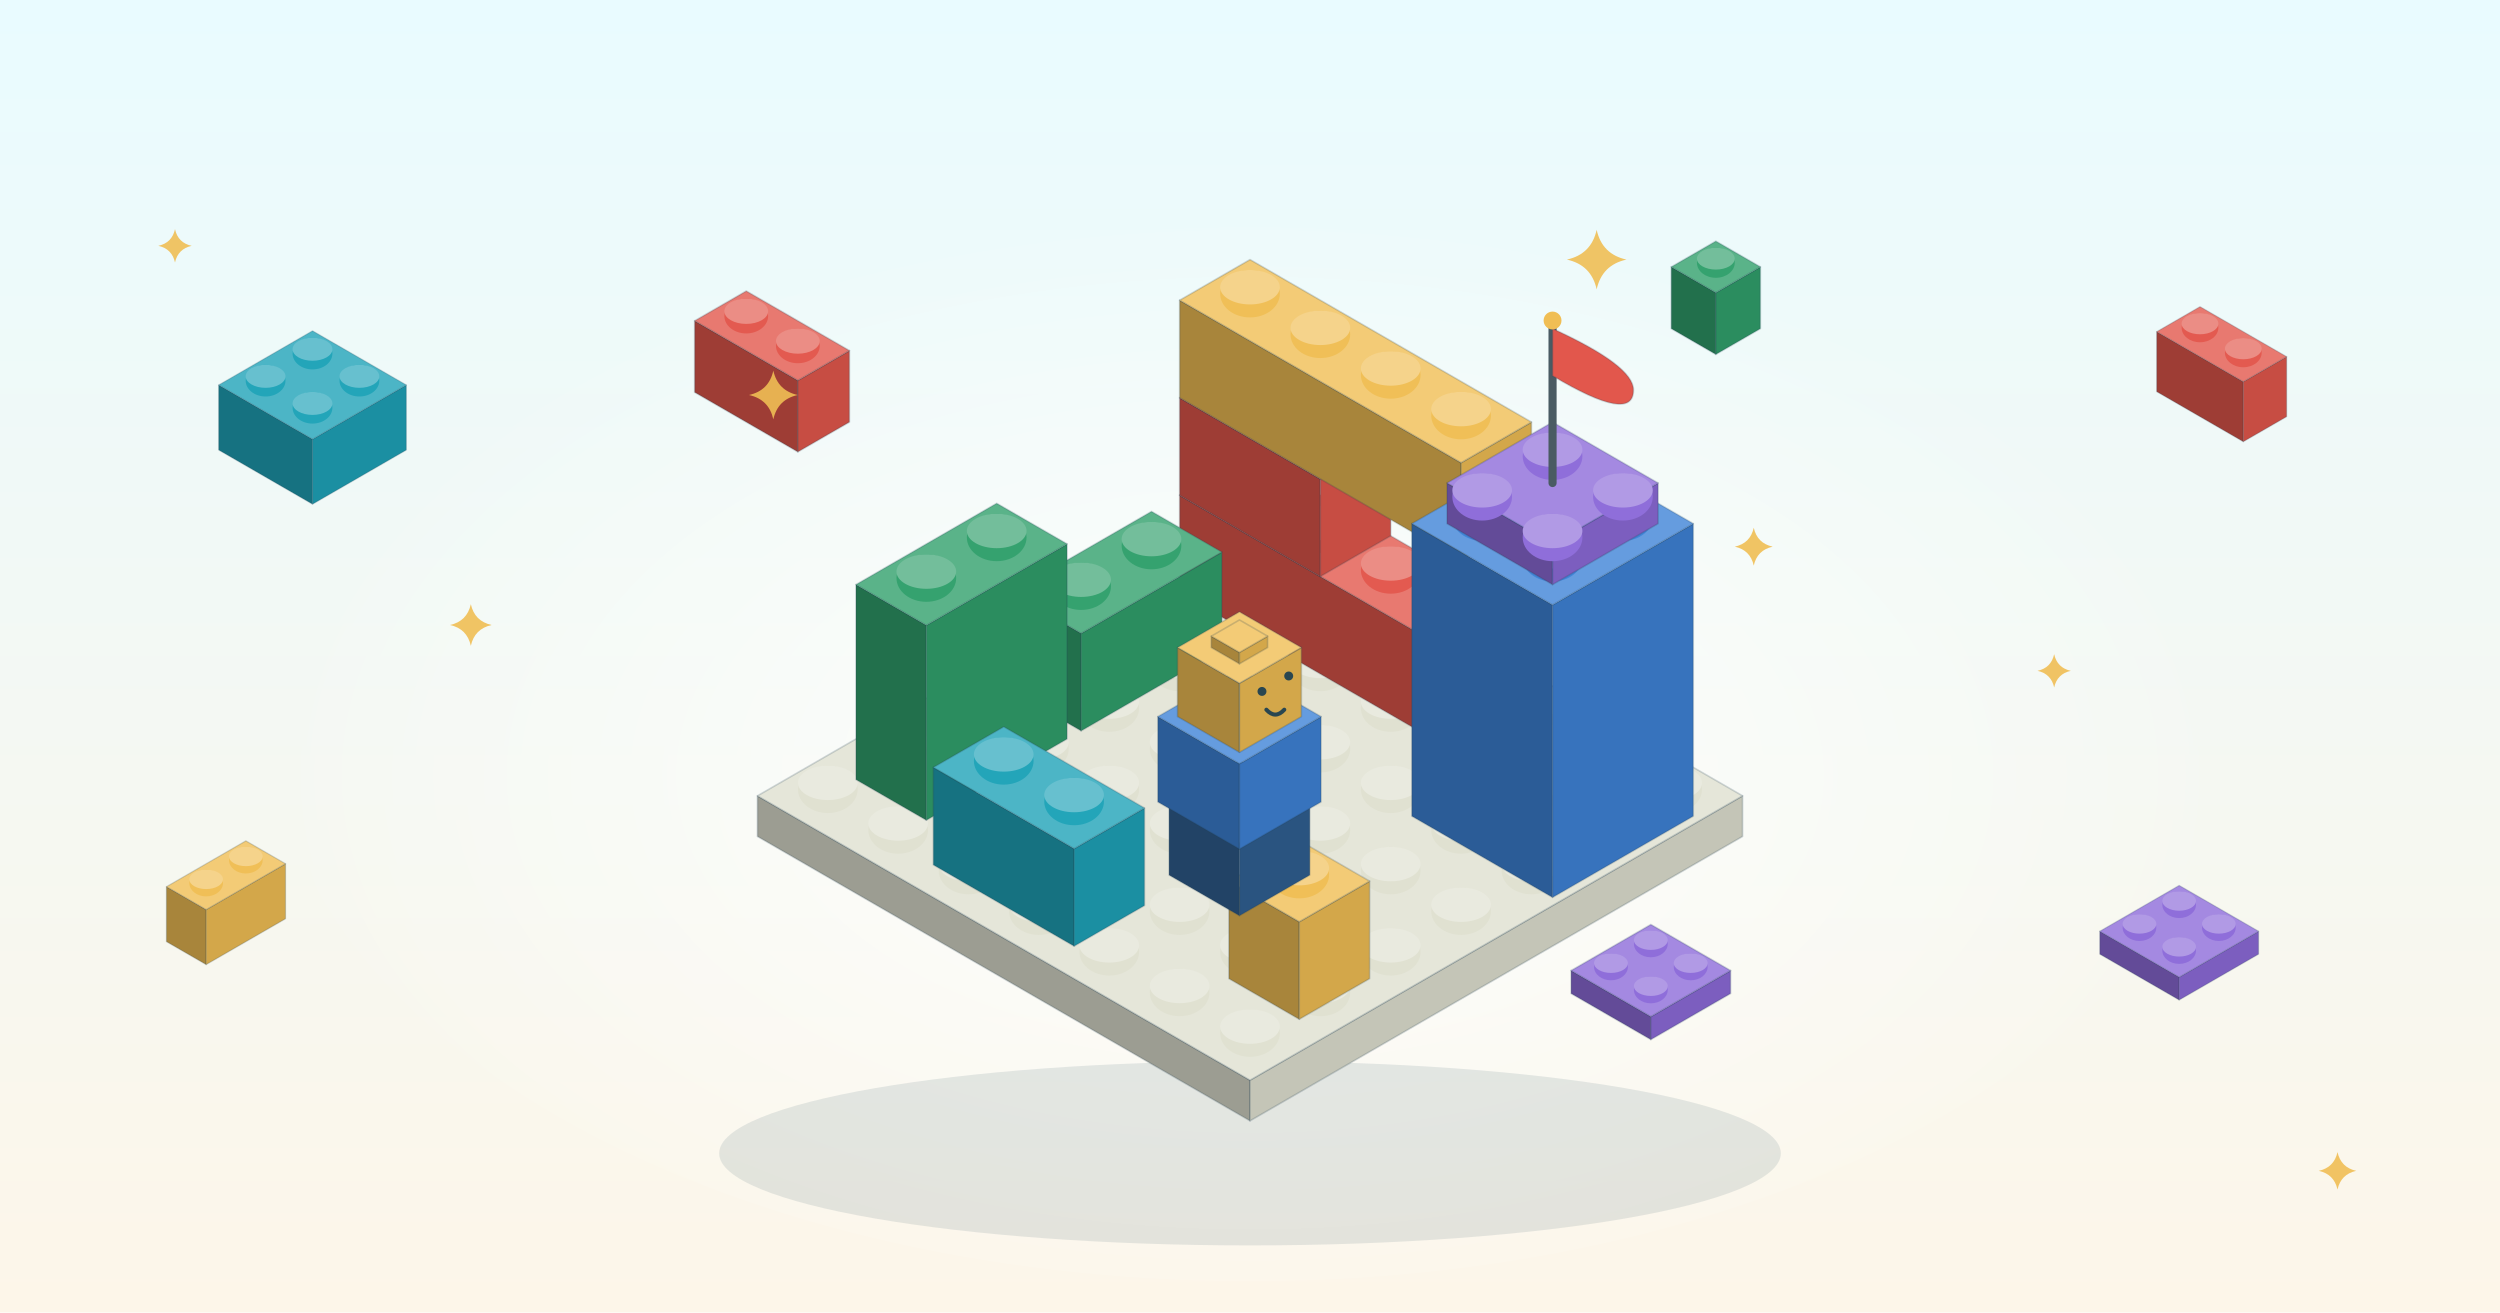
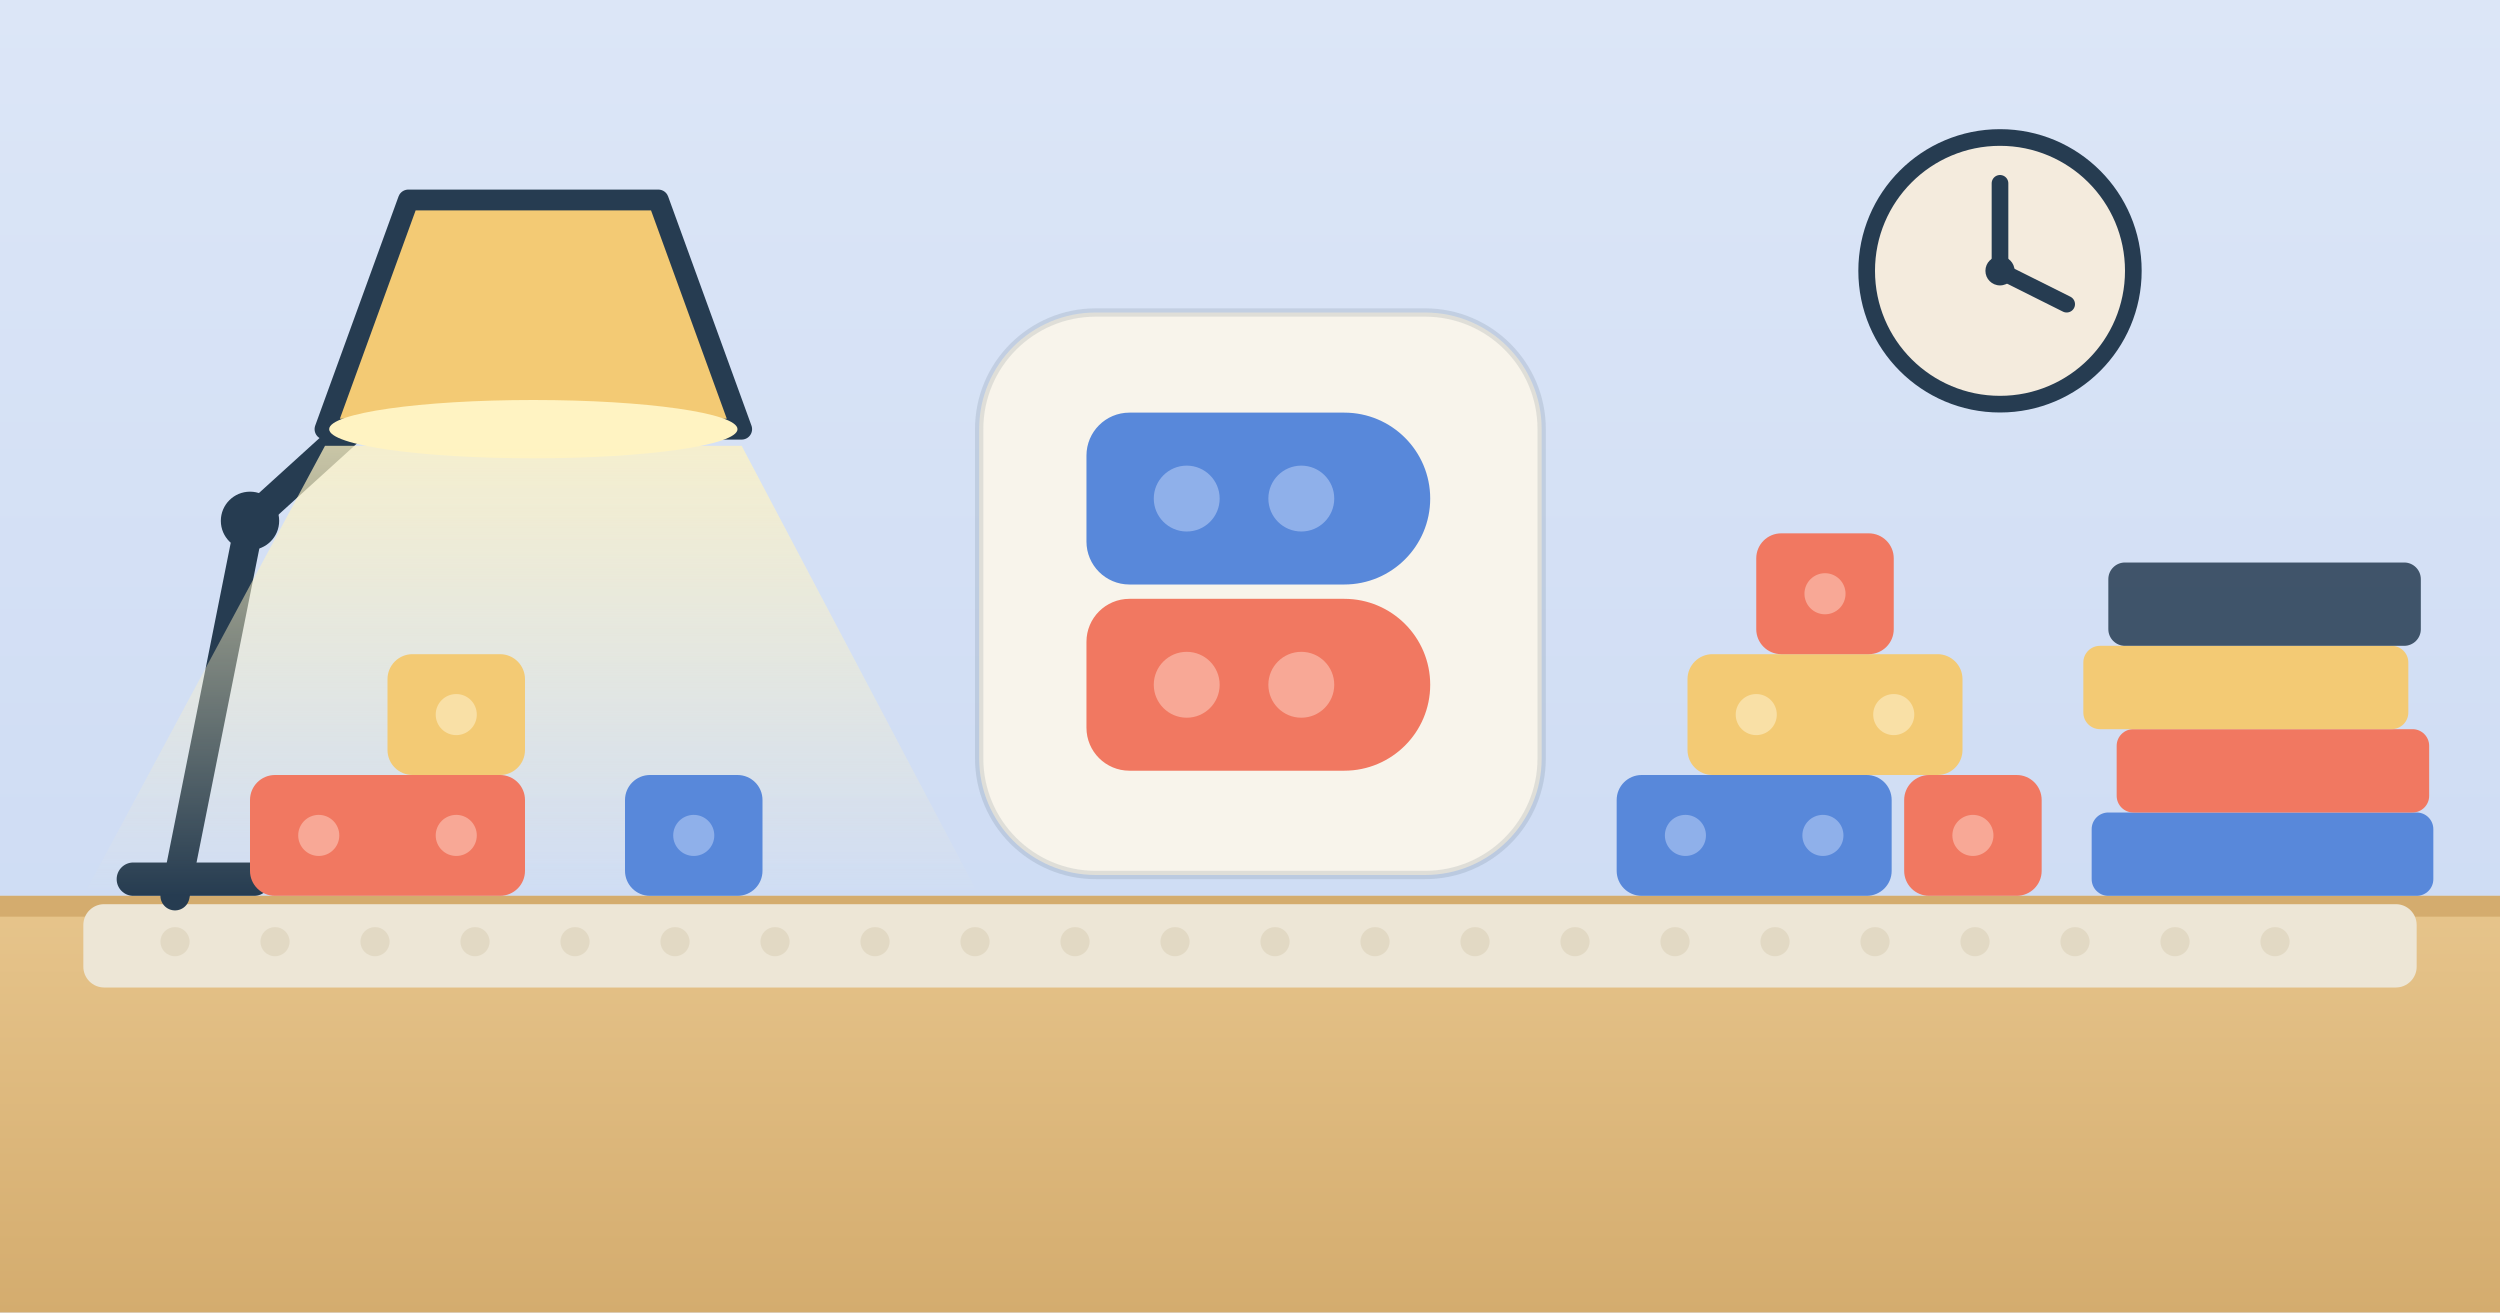
<svg xmlns="http://www.w3.org/2000/svg" viewBox="0 0 1200 630" width="1200" height="630">
  <defs>
-     <linearGradient id="sky" x1="0" y1="0" x2="0" y2="1">
-       <stop offset="0" stop-color="#e9fbff" />
-       <stop offset="1" stop-color="#fdf6e9" />
+     <linearGradient id="wall" x1="0" y1="0" x2="0" y2="1">
+       <stop offset="0" stop-color="#DCE6F7" />
+       <stop offset="1" stop-color="#C9D8F2" />
    </linearGradient>
-     <radialGradient id="glow" cx="0.5" cy="0.55" r="0.5">
-       <stop offset="0" stop-color="#ffffff" stop-opacity="0.85" />
-       <stop offset="1" stop-color="#ffffff" stop-opacity="0" />
-     </radialGradient>
+     <linearGradient id="glow" x1="0" y1="0" x2="0" y2="1">
+       <stop offset="0" stop-color="#FFF3C2" stop-opacity="0.75" />
+       <stop offset="1" stop-color="#FFF3C2" stop-opacity="0" />
+     </linearGradient>
+     <linearGradient id="desk" x1="0" y1="0" x2="0" y2="1">
+       <stop offset="0" stop-color="#E7C58C" />
+       <stop offset="1" stop-color="#D4AC6E" />
+     </linearGradient>
  </defs>
-   <rect width="1200" height="630" fill="url(#sky)" />
-   <ellipse cx="600" cy="345" rx="470" ry="270" fill="url(#glow)" />
-   <g transform="translate(600 330) scale(1.3)">
-     <ellipse cx="0" cy="172" rx="196" ry="34" fill="rgba(47, 76, 92, 0.12)" />
-     <g transform="translate(0, 40)">
-       <g>
-         <polygon points="0,105 -181.86,0 -181.86,15 0,120" fill="#9c9d92" stroke="rgba(31, 62, 84, 0.2)" stroke-width="0.6" stroke-linejoin="round" />
-         <polygon points="181.86,0 0,105 0,120 181.86,15" fill="#c4c5b7" stroke="rgba(31, 62, 84, 0.2)" stroke-width="0.6" stroke-linejoin="round" />
-         <polygon points="0,-105 181.86,0 0,105 -181.86,0" fill="#e5e6d9" stroke="rgba(31, 62, 84, 0.2)" stroke-width="0.6" stroke-linejoin="round" />
-         <ellipse cx="0" cy="-92.4" rx="11.02" ry="8.76" fill="#e0e1d1" />
-         <ellipse cx="0" cy="-94.8" rx="11.02" ry="6.36" fill="#e9eadf" />
-         <ellipse cx="-25.98" cy="-77.4" rx="11.02" ry="8.76" fill="#e0e1d1" />
-         <ellipse cx="-25.98" cy="-79.8" rx="11.02" ry="6.36" fill="#e9eadf" />
-         <ellipse cx="-51.96" cy="-62.4" rx="11.02" ry="8.76" fill="#e0e1d1" />
-         <ellipse cx="-51.96" cy="-64.8" rx="11.02" ry="6.36" fill="#e9eadf" />
-         <ellipse cx="-77.94" cy="-47.4" rx="11.02" ry="8.76" fill="#e0e1d1" />
-         <ellipse cx="-77.94" cy="-49.8" rx="11.02" ry="6.36" fill="#e9eadf" />
-         <ellipse cx="-103.92" cy="-32.4" rx="11.02" ry="8.76" fill="#e0e1d1" />
-         <ellipse cx="-103.92" cy="-34.8" rx="11.02" ry="6.36" fill="#e9eadf" />
-         <ellipse cx="-129.9" cy="-17.4" rx="11.02" ry="8.76" fill="#e0e1d1" />
-         <ellipse cx="-129.9" cy="-19.8" rx="11.02" ry="6.36" fill="#e9eadf" />
-         <ellipse cx="-155.88" cy="-2.4" rx="11.02" ry="8.76" fill="#e0e1d1" />
-         <ellipse cx="-155.88" cy="-4.8" rx="11.02" ry="6.36" fill="#e9eadf" />
-         <ellipse cx="25.98" cy="-77.4" rx="11.02" ry="8.76" fill="#e0e1d1" />
-         <ellipse cx="25.98" cy="-79.8" rx="11.02" ry="6.36" fill="#e9eadf" />
-         <ellipse cx="0" cy="-62.4" rx="11.02" ry="8.76" fill="#e0e1d1" />
-         <ellipse cx="0" cy="-64.8" rx="11.02" ry="6.36" fill="#e9eadf" />
-         <ellipse cx="-25.98" cy="-47.4" rx="11.02" ry="8.76" fill="#e0e1d1" />
-         <ellipse cx="-25.98" cy="-49.8" rx="11.02" ry="6.36" fill="#e9eadf" />
-         <ellipse cx="-51.96" cy="-32.4" rx="11.02" ry="8.76" fill="#e0e1d1" />
-         <ellipse cx="-51.96" cy="-34.8" rx="11.02" ry="6.36" fill="#e9eadf" />
-         <ellipse cx="-77.94" cy="-17.4" rx="11.02" ry="8.76" fill="#e0e1d1" />
-         <ellipse cx="-77.94" cy="-19.8" rx="11.02" ry="6.36" fill="#e9eadf" />
-         <ellipse cx="-103.92" cy="-2.4" rx="11.02" ry="8.76" fill="#e0e1d1" />
-         <ellipse cx="-103.92" cy="-4.8" rx="11.02" ry="6.36" fill="#e9eadf" />
-         <ellipse cx="-129.9" cy="12.6" rx="11.02" ry="8.76" fill="#e0e1d1" />
-         <ellipse cx="-129.9" cy="10.2" rx="11.02" ry="6.36" fill="#e9eadf" />
-         <ellipse cx="51.96" cy="-62.4" rx="11.02" ry="8.76" fill="#e0e1d1" />
-         <ellipse cx="51.96" cy="-64.8" rx="11.02" ry="6.36" fill="#e9eadf" />
-         <ellipse cx="25.98" cy="-47.4" rx="11.02" ry="8.76" fill="#e0e1d1" />
-         <ellipse cx="25.98" cy="-49.8" rx="11.02" ry="6.36" fill="#e9eadf" />
-         <ellipse cx="0" cy="-32.4" rx="11.02" ry="8.76" fill="#e0e1d1" />
-         <ellipse cx="0" cy="-34.8" rx="11.02" ry="6.36" fill="#e9eadf" />
-         <ellipse cx="-25.98" cy="-17.4" rx="11.02" ry="8.76" fill="#e0e1d1" />
-         <ellipse cx="-25.98" cy="-19.8" rx="11.02" ry="6.36" fill="#e9eadf" />
-         <ellipse cx="-51.96" cy="-2.4" rx="11.02" ry="8.76" fill="#e0e1d1" />
-         <ellipse cx="-51.96" cy="-4.8" rx="11.02" ry="6.36" fill="#e9eadf" />
-         <ellipse cx="-77.94" cy="12.6" rx="11.02" ry="8.76" fill="#e0e1d1" />
-         <ellipse cx="-77.94" cy="10.2" rx="11.02" ry="6.36" fill="#e9eadf" />
-         <ellipse cx="-103.92" cy="27.6" rx="11.02" ry="8.76" fill="#e0e1d1" />
-         <ellipse cx="-103.92" cy="25.2" rx="11.02" ry="6.36" fill="#e9eadf" />
-         <ellipse cx="77.94" cy="-47.4" rx="11.02" ry="8.76" fill="#e0e1d1" />
-         <ellipse cx="77.94" cy="-49.8" rx="11.02" ry="6.36" fill="#e9eadf" />
-         <ellipse cx="51.96" cy="-32.4" rx="11.02" ry="8.76" fill="#e0e1d1" />
-         <ellipse cx="51.96" cy="-34.8" rx="11.02" ry="6.36" fill="#e9eadf" />
-         <ellipse cx="25.98" cy="-17.4" rx="11.02" ry="8.76" fill="#e0e1d1" />
-         <ellipse cx="25.98" cy="-19.8" rx="11.02" ry="6.36" fill="#e9eadf" />
-         <ellipse cx="0" cy="-2.4" rx="11.02" ry="8.76" fill="#e0e1d1" />
-         <ellipse cx="0" cy="-4.8" rx="11.02" ry="6.36" fill="#e9eadf" />
-         <ellipse cx="-25.98" cy="12.6" rx="11.02" ry="8.76" fill="#e0e1d1" />
-         <ellipse cx="-25.98" cy="10.2" rx="11.02" ry="6.36" fill="#e9eadf" />
-         <ellipse cx="-51.96" cy="27.6" rx="11.02" ry="8.76" fill="#e0e1d1" />
-         <ellipse cx="-51.96" cy="25.2" rx="11.02" ry="6.36" fill="#e9eadf" />
-         <ellipse cx="-77.94" cy="42.6" rx="11.02" ry="8.76" fill="#e0e1d1" />
-         <ellipse cx="-77.94" cy="40.2" rx="11.02" ry="6.36" fill="#e9eadf" />
-         <ellipse cx="103.92" cy="-32.4" rx="11.02" ry="8.76" fill="#e0e1d1" />
-         <ellipse cx="103.92" cy="-34.8" rx="11.02" ry="6.36" fill="#e9eadf" />
-         <ellipse cx="77.94" cy="-17.4" rx="11.02" ry="8.76" fill="#e0e1d1" />
-         <ellipse cx="77.94" cy="-19.8" rx="11.02" ry="6.36" fill="#e9eadf" />
-         <ellipse cx="51.96" cy="-2.4" rx="11.02" ry="8.76" fill="#e0e1d1" />
-         <ellipse cx="51.96" cy="-4.8" rx="11.02" ry="6.36" fill="#e9eadf" />
-         <ellipse cx="25.98" cy="12.6" rx="11.02" ry="8.76" fill="#e0e1d1" />
-         <ellipse cx="25.98" cy="10.2" rx="11.02" ry="6.36" fill="#e9eadf" />
-         <ellipse cx="0" cy="27.6" rx="11.02" ry="8.76" fill="#e0e1d1" />
-         <ellipse cx="0" cy="25.2" rx="11.02" ry="6.36" fill="#e9eadf" />
-         <ellipse cx="-25.98" cy="42.6" rx="11.02" ry="8.76" fill="#e0e1d1" />
-         <ellipse cx="-25.98" cy="40.2" rx="11.02" ry="6.36" fill="#e9eadf" />
-         <ellipse cx="-51.96" cy="57.6" rx="11.02" ry="8.76" fill="#e0e1d1" />
-         <ellipse cx="-51.96" cy="55.2" rx="11.02" ry="6.36" fill="#e9eadf" />
-         <ellipse cx="129.9" cy="-17.4" rx="11.02" ry="8.76" fill="#e0e1d1" />
-         <ellipse cx="129.9" cy="-19.8" rx="11.02" ry="6.36" fill="#e9eadf" />
-         <ellipse cx="103.92" cy="-2.4" rx="11.02" ry="8.76" fill="#e0e1d1" />
-         <ellipse cx="103.92" cy="-4.8" rx="11.02" ry="6.36" fill="#e9eadf" />
-         <ellipse cx="77.94" cy="12.6" rx="11.02" ry="8.76" fill="#e0e1d1" />
-         <ellipse cx="77.94" cy="10.2" rx="11.02" ry="6.36" fill="#e9eadf" />
-         <ellipse cx="51.96" cy="27.6" rx="11.02" ry="8.76" fill="#e0e1d1" />
-         <ellipse cx="51.96" cy="25.2" rx="11.02" ry="6.36" fill="#e9eadf" />
-         <ellipse cx="25.98" cy="42.6" rx="11.02" ry="8.76" fill="#e0e1d1" />
-         <ellipse cx="25.98" cy="40.2" rx="11.02" ry="6.36" fill="#e9eadf" />
-         <ellipse cx="0" cy="57.6" rx="11.02" ry="8.76" fill="#e0e1d1" />
-         <ellipse cx="0" cy="55.2" rx="11.02" ry="6.36" fill="#e9eadf" />
-         <ellipse cx="-25.98" cy="72.6" rx="11.02" ry="8.76" fill="#e0e1d1" />
-         <ellipse cx="-25.98" cy="70.2" rx="11.02" ry="6.36" fill="#e9eadf" />
-         <ellipse cx="155.88" cy="-2.4" rx="11.02" ry="8.76" fill="#e0e1d1" />
-         <ellipse cx="155.88" cy="-4.8" rx="11.02" ry="6.36" fill="#e9eadf" />
-         <ellipse cx="129.9" cy="12.6" rx="11.02" ry="8.76" fill="#e0e1d1" />
-         <ellipse cx="129.9" cy="10.2" rx="11.02" ry="6.36" fill="#e9eadf" />
-         <ellipse cx="103.92" cy="27.6" rx="11.02" ry="8.76" fill="#e0e1d1" />
-         <ellipse cx="103.92" cy="25.2" rx="11.02" ry="6.36" fill="#e9eadf" />
-         <ellipse cx="77.94" cy="42.6" rx="11.02" ry="8.76" fill="#e0e1d1" />
-         <ellipse cx="77.94" cy="40.2" rx="11.02" ry="6.36" fill="#e9eadf" />
-         <ellipse cx="51.96" cy="57.6" rx="11.02" ry="8.76" fill="#e0e1d1" />
-         <ellipse cx="51.96" cy="55.2" rx="11.02" ry="6.36" fill="#e9eadf" />
-         <ellipse cx="25.98" cy="72.6" rx="11.02" ry="8.76" fill="#e0e1d1" />
-         <ellipse cx="25.98" cy="70.2" rx="11.02" ry="6.36" fill="#e9eadf" />
-         <ellipse cx="0" cy="87.6" rx="11.02" ry="8.76" fill="#e0e1d1" />
-         <ellipse cx="0" cy="85.2" rx="11.02" ry="6.36" fill="#e9eadf" />
-       </g>
-       <g>
-         <polygon points="77.94,-51 -25.98,-111 -25.98,-75 77.94,-15" fill="#9e3d35" stroke="rgba(31, 62, 84, 0.2)" stroke-width="0.6" stroke-linejoin="round" />
-         <polygon points="103.92,-66 77.94,-51 77.94,-15 103.92,-30" fill="#c74d43" stroke="rgba(31, 62, 84, 0.2)" stroke-width="0.6" stroke-linejoin="round" />
-         <polygon points="0,-126 103.92,-66 77.94,-51 -25.98,-111" fill="#e87970" stroke="rgba(31, 62, 84, 0.2)" stroke-width="0.6" stroke-linejoin="round" />
-         <ellipse cx="0" cy="-113.4" rx="11.02" ry="8.76" fill="#e35a50" />
-         <ellipse cx="0" cy="-115.8" rx="11.02" ry="6.36" fill="#eb8d85" />
-         <ellipse cx="25.98" cy="-98.4" rx="11.02" ry="8.76" fill="#e35a50" />
-         <ellipse cx="25.98" cy="-100.8" rx="11.02" ry="6.36" fill="#eb8d85" />
-         <ellipse cx="51.96" cy="-83.4" rx="11.02" ry="8.76" fill="#e35a50" />
-         <ellipse cx="51.96" cy="-85.8" rx="11.02" ry="6.36" fill="#eb8d85" />
-         <ellipse cx="77.94" cy="-68.4" rx="11.02" ry="8.76" fill="#e35a50" />
-         <ellipse cx="77.94" cy="-70.8" rx="11.02" ry="6.36" fill="#eb8d85" />
-       </g>
-       <g>
-         <polygon points="25.98,-117 -25.98,-147 -25.98,-111 25.98,-81" fill="#9e3d35" stroke="rgba(31, 62, 84, 0.2)" stroke-width="0.6" stroke-linejoin="round" />
-         <polygon points="51.96,-132 25.98,-117 25.98,-81 51.96,-96" fill="#c74d43" stroke="rgba(31, 62, 84, 0.2)" stroke-width="0.6" stroke-linejoin="round" />
-         <polygon points="0,-162 51.96,-132 25.98,-117 -25.98,-147" fill="#e87970" stroke="rgba(31, 62, 84, 0.2)" stroke-width="0.6" stroke-linejoin="round" />
-         <ellipse cx="0" cy="-149.4" rx="11.02" ry="8.76" fill="#e35a50" />
-         <ellipse cx="0" cy="-151.8" rx="11.02" ry="6.36" fill="#eb8d85" />
-         <ellipse cx="25.98" cy="-134.4" rx="11.02" ry="8.76" fill="#e35a50" />
-         <ellipse cx="25.98" cy="-136.8" rx="11.02" ry="6.36" fill="#eb8d85" />
-       </g>
-       <g>
-         <polygon points="77.94,-123 -25.98,-183 -25.98,-147 77.94,-87" fill="#a8853b" stroke="rgba(31, 62, 84, 0.2)" stroke-width="0.6" stroke-linejoin="round" />
-         <polygon points="103.92,-138 77.94,-123 77.94,-87 103.92,-102" fill="#d3a74a" stroke="rgba(31, 62, 84, 0.2)" stroke-width="0.6" stroke-linejoin="round" />
-         <polygon points="0,-198 103.92,-138 77.94,-123 -25.98,-183" fill="#f3cb76" stroke="rgba(31, 62, 84, 0.2)" stroke-width="0.6" stroke-linejoin="round" />
-         <ellipse cx="0" cy="-185.4" rx="11.02" ry="8.76" fill="#f0bf57" />
-         <ellipse cx="0" cy="-187.8" rx="11.02" ry="6.36" fill="#f5d38b" />
-         <ellipse cx="25.98" cy="-170.4" rx="11.02" ry="8.76" fill="#f0bf57" />
-         <ellipse cx="25.98" cy="-172.8" rx="11.02" ry="6.36" fill="#f5d38b" />
-         <ellipse cx="51.96" cy="-155.4" rx="11.02" ry="8.76" fill="#f0bf57" />
-         <ellipse cx="51.96" cy="-157.8" rx="11.02" ry="6.36" fill="#f5d38b" />
-         <ellipse cx="77.94" cy="-140.4" rx="11.02" ry="8.76" fill="#f0bf57" />
-         <ellipse cx="77.94" cy="-142.8" rx="11.02" ry="6.36" fill="#f5d38b" />
-       </g>
-       <g>
-         <polygon points="-62.35,-60 -88.33,-75 -88.33,-39 -62.35,-24" fill="#22704c" stroke="rgba(31, 62, 84, 0.2)" stroke-width="0.6" stroke-linejoin="round" />
-         <polygon points="-10.39,-90 -62.35,-60 -62.35,-24 -10.39,-54" fill="#2b8d5f" stroke="rgba(31, 62, 84, 0.2)" stroke-width="0.6" stroke-linejoin="round" />
-         <polygon points="-36.37,-105 -10.39,-90 -62.35,-60 -88.33,-75" fill="#5ab389" stroke="rgba(31, 62, 84, 0.2)" stroke-width="0.6" stroke-linejoin="round" />
-         <ellipse cx="-36.37" cy="-92.4" rx="11.02" ry="8.76" fill="#35a26f" />
-         <ellipse cx="-36.37" cy="-94.8" rx="11.02" ry="6.36" fill="#73be9b" />
-         <ellipse cx="-62.35" cy="-77.4" rx="11.02" ry="8.76" fill="#35a26f" />
-         <ellipse cx="-62.35" cy="-79.8" rx="11.02" ry="6.36" fill="#73be9b" />
-       </g>
-       <g>
-         <polygon points="-119.51,-63 -145.49,-78 -145.49,-6 -119.51,9" fill="#22704c" stroke="rgba(31, 62, 84, 0.2)" stroke-width="0.6" stroke-linejoin="round" />
-         <polygon points="-67.55,-93 -119.51,-63 -119.51,9 -67.55,-21" fill="#2b8d5f" stroke="rgba(31, 62, 84, 0.2)" stroke-width="0.6" stroke-linejoin="round" />
-         <polygon points="-93.53,-108 -67.55,-93 -119.51,-63 -145.49,-78" fill="#5ab389" stroke="rgba(31, 62, 84, 0.2)" stroke-width="0.6" stroke-linejoin="round" />
-         <ellipse cx="-93.53" cy="-95.4" rx="11.02" ry="8.76" fill="#35a26f" />
-         <ellipse cx="-93.53" cy="-97.8" rx="11.02" ry="6.36" fill="#73be9b" />
-         <ellipse cx="-119.51" cy="-80.4" rx="11.02" ry="8.76" fill="#35a26f" />
-         <ellipse cx="-119.51" cy="-82.8" rx="11.02" ry="6.36" fill="#73be9b" />
-       </g>
-       <g>
-         <polygon points="111.71,-70.5 59.75,-100.5 59.75,7.5 111.71,37.5" fill="#2b5c97" stroke="rgba(31, 62, 84, 0.2)" stroke-width="0.6" stroke-linejoin="round" />
-         <polygon points="163.67,-100.5 111.71,-70.5 111.71,37.5 163.67,7.5" fill="#3773bd" stroke="rgba(31, 62, 84, 0.2)" stroke-width="0.6" stroke-linejoin="round" />
-         <polygon points="111.71,-130.5 163.67,-100.5 111.71,-70.5 59.75,-100.5" fill="#659cdf" stroke="rgba(31, 62, 84, 0.2)" stroke-width="0.6" stroke-linejoin="round" />
-         <ellipse cx="111.71" cy="-117.9" rx="11.02" ry="8.76" fill="#4285d8" />
-         <ellipse cx="111.71" cy="-120.3" rx="11.02" ry="6.36" fill="#7cabe4" />
-         <ellipse cx="85.73" cy="-102.9" rx="11.02" ry="8.76" fill="#4285d8" />
-         <ellipse cx="85.73" cy="-105.3" rx="11.02" ry="6.36" fill="#7cabe4" />
-         <ellipse cx="137.69" cy="-102.9" rx="11.02" ry="8.76" fill="#4285d8" />
-         <ellipse cx="137.69" cy="-105.3" rx="11.02" ry="6.36" fill="#7cabe4" />
-         <ellipse cx="111.71" cy="-87.9" rx="11.02" ry="8.76" fill="#4285d8" />
-         <ellipse cx="111.71" cy="-90.3" rx="11.02" ry="6.36" fill="#7cabe4" />
-       </g>
-       <g>
-         <polygon points="111.71,-93 72.74,-115.5 72.74,-100.5 111.71,-78" fill="#634b98" stroke="rgba(31, 62, 84, 0.2)" stroke-width="0.6" stroke-linejoin="round" />
-         <polygon points="150.68,-115.5 111.71,-93 111.71,-78 150.68,-100.5" fill="#7c5ebf" stroke="rgba(31, 62, 84, 0.2)" stroke-width="0.6" stroke-linejoin="round" />
-         <polygon points="111.71,-138 150.68,-115.5 111.71,-93 72.74,-115.5" fill="#a489e1" stroke="rgba(31, 62, 84, 0.2)" stroke-width="0.6" stroke-linejoin="round" />
-         <ellipse cx="111.71" cy="-125.4" rx="11.02" ry="8.76" fill="#8f6eda" />
-         <ellipse cx="111.71" cy="-127.8" rx="11.02" ry="6.36" fill="#b19ae5" />
-         <ellipse cx="85.73" cy="-110.4" rx="11.02" ry="8.76" fill="#8f6eda" />
-         <ellipse cx="85.73" cy="-112.8" rx="11.02" ry="6.36" fill="#b19ae5" />
-         <ellipse cx="137.69" cy="-110.4" rx="11.02" ry="8.76" fill="#8f6eda" />
-         <ellipse cx="137.69" cy="-112.8" rx="11.02" ry="6.36" fill="#b19ae5" />
-         <ellipse cx="111.71" cy="-95.4" rx="11.02" ry="8.76" fill="#8f6eda" />
-         <ellipse cx="111.71" cy="-97.8" rx="11.02" ry="6.36" fill="#b19ae5" />
-       </g>
-       <line x1="111.71" y1="-115.5" x2="111.71" y2="-172.5" stroke="#4a5b63" stroke-width="3" stroke-linecap="round" />
-       <path d="M 111.71 -172.5 Q 141.59 -158.85 141.59 -149.85 Q 141.59 -137.25 111.71 -155.1 Z" fill="#e2574c" stroke="rgba(31, 62, 84, 0.2)" stroke-width="0.6" />
-       <circle cx="111.71" cy="-175.5" r="3.3" fill="#f0be54" />
-       <g>
-         <polygon points="-64.95,19.5 -116.91,-10.5 -116.91,25.5 -64.95,55.5" fill="#167281" stroke="rgba(31, 62, 84, 0.2)" stroke-width="0.6" stroke-linejoin="round" />
-         <polygon points="-38.97,4.5 -64.95,19.5 -64.95,55.5 -38.97,40.5" fill="#1b8fa2" stroke="rgba(31, 62, 84, 0.2)" stroke-width="0.6" stroke-linejoin="round" />
-         <polygon points="-90.93,-25.5 -38.97,4.5 -64.95,19.5 -116.91,-10.5" fill="#4cb5c6" stroke="rgba(31, 62, 84, 0.2)" stroke-width="0.6" stroke-linejoin="round" />
-         <ellipse cx="-90.93" cy="-12.9" rx="11.02" ry="8.76" fill="#23a5b9" />
-         <ellipse cx="-90.93" cy="-15.3" rx="11.02" ry="6.36" fill="#67c0cf" />
-         <ellipse cx="-64.95" cy="2.1" rx="11.02" ry="8.76" fill="#23a5b9" />
-         <ellipse cx="-64.95" cy="-0.3" rx="11.02" ry="6.36" fill="#67c0cf" />
-       </g>
-       <g>
-         <polygon points="18.19,46.5 -7.79,31.5 -7.79,67.5 18.19,82.5" fill="#a8853b" stroke="rgba(31, 62, 84, 0.2)" stroke-width="0.6" stroke-linejoin="round" />
-         <polygon points="44.17,31.5 18.19,46.5 18.19,82.5 44.17,67.5" fill="#d3a74a" stroke="rgba(31, 62, 84, 0.2)" stroke-width="0.6" stroke-linejoin="round" />
-         <polygon points="18.19,16.5 44.17,31.5 18.19,46.5 -7.79,31.5" fill="#f3cb76" stroke="rgba(31, 62, 84, 0.2)" stroke-width="0.6" stroke-linejoin="round" />
-         <ellipse cx="18.19" cy="29.1" rx="11.02" ry="8.76" fill="#f0bf57" />
-         <ellipse cx="18.19" cy="26.7" rx="11.02" ry="6.36" fill="#f5d38b" />
-       </g>
-       <g>
-         <polygon points="-3.9,17.25 -29.88,2.25 -29.88,29.25 -3.9,44.25" fill="#224366" stroke="rgba(31, 62, 84, 0.2)" stroke-width="0.6" stroke-linejoin="round" />
-         <polygon points="22.08,2.25 -3.9,17.25 -3.9,44.25 22.08,29.25" fill="#2a5480" stroke="rgba(31, 62, 84, 0.2)" stroke-width="0.6" stroke-linejoin="round" />
-         <polygon points="-3.9,-12.75 22.08,2.25 -3.9,17.25 -29.88,2.25" fill="#597fa7" stroke="rgba(31, 62, 84, 0.2)" stroke-width="0.6" stroke-linejoin="round" />
-       </g>
-       <g>
-         <polygon points="-3.9,-11.85 -34.03,-29.25 -34.03,2.25 -3.9,19.65" fill="#2b5c97" stroke="rgba(31, 62, 84, 0.2)" stroke-width="0.6" stroke-linejoin="round" />
-         <polygon points="26.24,-29.25 -3.9,-11.85 -3.9,19.65 26.24,2.25" fill="#3773bd" stroke="rgba(31, 62, 84, 0.2)" stroke-width="0.6" stroke-linejoin="round" />
-         <polygon points="-3.9,-46.65 26.24,-29.25 -3.9,-11.85 -34.03,-29.25" fill="#659cdf" stroke="rgba(31, 62, 84, 0.2)" stroke-width="0.6" stroke-linejoin="round" />
-       </g>
-       <g>
-         <polygon points="-3.9,-41.55 -26.76,-54.75 -26.76,-29.25 -3.9,-16.05" fill="#a8853b" stroke="rgba(31, 62, 84, 0.2)" stroke-width="0.6" stroke-linejoin="round" />
-         <polygon points="18.97,-54.75 -3.9,-41.55 -3.9,-16.05 18.97,-29.25" fill="#d3a74a" stroke="rgba(31, 62, 84, 0.2)" stroke-width="0.6" stroke-linejoin="round" />
-         <polygon points="-3.9,-67.95 18.97,-54.75 -3.9,-41.55 -26.76,-54.75" fill="#f3cb76" stroke="rgba(31, 62, 84, 0.2)" stroke-width="0.6" stroke-linejoin="round" />
-       </g>
-       <g>
-         <polygon points="-3.9,-52.95 -14.29,-58.95 -14.29,-54.75 -3.9,-48.75" fill="#a8853b" stroke="rgba(31, 62, 84, 0.2)" stroke-width="0.6" stroke-linejoin="round" />
-         <polygon points="6.5,-58.95 -3.9,-52.95 -3.9,-48.75 6.5,-54.75" fill="#d3a74a" stroke="rgba(31, 62, 84, 0.2)" stroke-width="0.6" stroke-linejoin="round" />
-         <polygon points="-3.9,-64.95 6.5,-58.95 -3.9,-52.95 -14.29,-58.95" fill="#f3cb76" stroke="rgba(31, 62, 84, 0.2)" stroke-width="0.6" stroke-linejoin="round" />
-       </g>
-       <circle cx="14.29" cy="-44.25" r="1.65" fill="#294650" />
-       <circle cx="4.42" cy="-38.55" r="1.65" fill="#294650" />
-       <path d="M 6.05 -31.8 Q 9.35 -28.2 12.65 -31.8" fill="none" stroke="#294650" stroke-width="1.5" stroke-linecap="round" />
-     </g>
-     <g transform="translate(-186, -120)">
-       <g>
-         <polygon points="19.05,6.6 -19.05,-15.4 -19.05,11 19.05,33" fill="#9e3d35" stroke="rgba(31, 62, 84, 0.2)" stroke-width="0.6" stroke-linejoin="round" />
-         <polygon points="38.1,-4.4 19.05,6.6 19.05,33 38.1,22" fill="#c74d43" stroke="rgba(31, 62, 84, 0.2)" stroke-width="0.6" stroke-linejoin="round" />
-         <polygon points="0,-26.4 38.1,-4.4 19.05,6.6 -19.05,-15.4" fill="#e87970" stroke="rgba(31, 62, 84, 0.2)" stroke-width="0.6" stroke-linejoin="round" />
-         <ellipse cx="0" cy="-17.16" rx="8.08" ry="6.43" fill="#e35a50" />
-         <ellipse cx="0" cy="-18.92" rx="8.08" ry="4.67" fill="#eb8d85" />
-         <ellipse cx="19.05" cy="-6.16" rx="8.08" ry="6.43" fill="#e35a50" />
-         <ellipse cx="19.05" cy="-7.92" rx="8.08" ry="4.67" fill="#eb8d85" />
-       </g>
-     </g>
-     <g transform="translate(172, -142)">
-       <g>
-         <polygon points="0,-3.8 -16.45,-13.3 -16.45,9.5 0,19" fill="#22704c" stroke="rgba(31, 62, 84, 0.2)" stroke-width="0.6" stroke-linejoin="round" />
-         <polygon points="16.45,-13.3 0,-3.8 0,19 16.45,9.5" fill="#2b8d5f" stroke="rgba(31, 62, 84, 0.2)" stroke-width="0.6" stroke-linejoin="round" />
-         <polygon points="0,-22.8 16.45,-13.3 0,-3.8 -16.45,-13.3" fill="#5ab389" stroke="rgba(31, 62, 84, 0.2)" stroke-width="0.6" stroke-linejoin="round" />
-         <ellipse cx="0" cy="-14.82" rx="6.98" ry="5.55" fill="#35a26f" />
-         <ellipse cx="0" cy="-16.34" rx="6.98" ry="4.03" fill="#73be9b" />
-       </g>
-     </g>
-     <g transform="translate(148, 96)">
-       <g>
-         <polygon points="0,25.5 -29.44,8.5 -29.44,17 0,34" fill="#634b98" stroke="rgba(31, 62, 84, 0.2)" stroke-width="0.6" stroke-linejoin="round" />
-         <polygon points="29.44,8.5 0,25.5 0,34 29.44,17" fill="#7c5ebf" stroke="rgba(31, 62, 84, 0.2)" stroke-width="0.6" stroke-linejoin="round" />
-         <polygon points="0,-8.5 29.44,8.5 0,25.5 -29.44,8.5" fill="#a489e1" stroke="rgba(31, 62, 84, 0.2)" stroke-width="0.6" stroke-linejoin="round" />
-         <ellipse cx="0" cy="-1.36" rx="6.25" ry="4.97" fill="#8f6eda" />
-         <ellipse cx="0" cy="-2.72" rx="6.25" ry="3.61" fill="#b19ae5" />
-         <ellipse cx="-14.72" cy="7.14" rx="6.25" ry="4.97" fill="#8f6eda" />
-         <ellipse cx="-14.72" cy="5.78" rx="6.25" ry="3.61" fill="#b19ae5" />
-         <ellipse cx="14.72" cy="7.14" rx="6.25" ry="4.97" fill="#8f6eda" />
-         <ellipse cx="14.72" cy="5.78" rx="6.25" ry="3.61" fill="#b19ae5" />
-         <ellipse cx="0" cy="15.64" rx="6.25" ry="4.97" fill="#8f6eda" />
-         <ellipse cx="0" cy="14.28" rx="6.25" ry="3.61" fill="#b19ae5" />
-       </g>
-     </g>
-     <path d="M -176 -117 Q -174.38 -109.62 -167 -108 Q -174.38 -106.38 -176 -99 Q -177.62 -106.38 -185 -108 Q -177.62 -109.62 -176 -117 Z" fill="#f0be54" opacity="0.9" />
-     <path d="M 186 -59 Q 187.26 -53.26 193 -52 Q 187.26 -50.74 186 -45 Q 184.74 -50.74 179 -52 Q 184.74 -53.26 186 -59 Z" fill="#f0be54" opacity="0.9" />
-     <path d="M 128 -169 Q 129.98 -159.98 139 -158 Q 129.98 -156.02 128 -147 Q 126.02 -156.02 117 -158 Q 126.02 -159.98 128 -169 Z" fill="#f0be54" opacity="0.9" />
+   <rect width="1200" height="630" fill="url(#wall)" />
+   <rect x="0" y="430" width="1200" height="200" fill="url(#desk)" />
+   <rect x="0" y="430" width="1200" height="10" fill="#D4AC6E" />
+   <rect x="40" y="434" width="1120" height="40" rx="10" fill="#EDE6D6" />
+   <circle cx="84" cy="452" r="7" fill="#E2D9C4" />
+   <circle cx="132" cy="452" r="7" fill="#E2D9C4" />
+   <circle cx="180" cy="452" r="7" fill="#E2D9C4" />
+   <circle cx="228" cy="452" r="7" fill="#E2D9C4" />
+   <circle cx="276" cy="452" r="7" fill="#E2D9C4" />
+   <circle cx="324" cy="452" r="7" fill="#E2D9C4" />
+   <circle cx="372" cy="452" r="7" fill="#E2D9C4" />
+   <circle cx="420" cy="452" r="7" fill="#E2D9C4" />
+   <circle cx="468" cy="452" r="7" fill="#E2D9C4" />
+   <circle cx="516" cy="452" r="7" fill="#E2D9C4" />
+   <circle cx="564" cy="452" r="7" fill="#E2D9C4" />
+   <circle cx="612" cy="452" r="7" fill="#E2D9C4" />
+   <circle cx="660" cy="452" r="7" fill="#E2D9C4" />
+   <circle cx="708" cy="452" r="7" fill="#E2D9C4" />
+   <circle cx="756" cy="452" r="7" fill="#E2D9C4" />
+   <circle cx="804" cy="452" r="7" fill="#E2D9C4" />
+   <circle cx="852" cy="452" r="7" fill="#E2D9C4" />
+   <circle cx="900" cy="452" r="7" fill="#E2D9C4" />
+   <circle cx="948" cy="452" r="7" fill="#E2D9C4" />
+   <circle cx="996" cy="452" r="7" fill="#E2D9C4" />
+   <circle cx="1044" cy="452" r="7" fill="#E2D9C4" />
+   <circle cx="1092" cy="452" r="7" fill="#E2D9C4" />
+   <circle cx="960" cy="130" r="64" fill="#F4EBDD" stroke="#263C51" stroke-width="8" />
+   <line x1="960" y1="130" x2="960" y2="88" stroke="#263C51" stroke-width="8" stroke-linecap="round" />
+   <line x1="960" y1="130" x2="992" y2="146" stroke="#263C51" stroke-width="8" stroke-linecap="round" />
+   <circle cx="960" cy="130" r="7" fill="#263C51" />
+   <rect x="1004" y="390" width="164" height="40" rx="8" fill="#5888DA" />
+   <rect x="1016" y="350" width="150" height="40" rx="8" fill="#F17861" />
+   <rect x="1000" y="310" width="156" height="40" rx="8" fill="#F3CA74" />
+   <rect x="1012" y="270" width="150" height="40" rx="8" fill="#263C51" opacity="0.85" />
+   <path d="M 84 430 L 120 250 L 250 132" fill="none" stroke="#263C51" stroke-width="14" stroke-linecap="round" stroke-linejoin="round" />
+   <circle cx="120" cy="250" r="14" fill="#263C51" />
+   <path d="M 196 96 L 316 96 L 356 206 L 156 206 Z" fill="#F3CA74" stroke="#263C51" stroke-width="10" stroke-linejoin="round" />
+   <rect x="56" y="414" width="74" height="16" rx="8" fill="#263C51" />
+   <ellipse cx="256" cy="206" rx="98" ry="14" fill="#FFF3C2" />
+   <path d="M 156 214 L 356 214 L 470 430 L 40 430 Z" fill="url(#glow)" />
+   <rect x="120" y="372" width="132" height="58" rx="12" fill="#F17861" />
+   <circle cx="153" cy="401" r="9.86" fill="#F8A896" />
+   <circle cx="219" cy="401" r="9.86" fill="#F8A896" />
+   <rect x="186" y="314" width="66" height="58" rx="12" fill="#F3CA74" />
+   <circle cx="219" cy="343" r="9.86" fill="#F9E0A6" />
+   <rect x="300" y="372" width="66" height="58" rx="12" fill="#5888DA" />
+   <circle cx="333" cy="401" r="9.86" fill="#8FB0EA" />
+   <rect x="776" y="372" width="132" height="58" rx="12" fill="#5888DA" />
+   <circle cx="809" cy="401" r="9.86" fill="#8FB0EA" />
+   <circle cx="875" cy="401" r="9.86" fill="#8FB0EA" />
+   <rect x="914" y="372" width="66" height="58" rx="12" fill="#F17861" />
+   <circle cx="947" cy="401" r="9.86" fill="#F8A896" />
+   <rect x="810" y="314" width="132" height="58" rx="12" fill="#F3CA74" />
+   <circle cx="843" cy="343" r="9.86" fill="#F9E0A6" />
+   <circle cx="909" cy="343" r="9.86" fill="#F9E0A6" />
+   <rect x="843" y="256" width="66" height="58" rx="12" fill="#F17861" />
+   <circle cx="876" cy="285" r="9.86" fill="#F8A896" />
+   <rect x="470" y="150" width="270" height="270" rx="56" fill="#F8F4EB" stroke="#263C51" stroke-opacity="0.12" stroke-width="4" />
+   <g transform="translate(494 174) scale(3.4375)">
+     <path d="M14 7 H44 A12 12 0 0 1 56 19 V19 A12 12 0 0 1 44 31 H14 A6 6 0 0 1 8 25 V13 A6 6 0 0 1 14 7 Z" fill="#5888DA" />
+     <path d="M14 33 H44 A12 12 0 0 1 56 45 V45 A12 12 0 0 1 44 57 H14 A6 6 0 0 1 8 51 V39 A6 6 0 0 1 14 33 Z" fill="#F17861" />
+     <circle cx="22" cy="19" r="4.6" fill="#8FB0EA" />
+     <circle cx="38" cy="19" r="4.6" fill="#8FB0EA" />
+     <circle cx="22" cy="45" r="4.6" fill="#F8A896" />
+     <circle cx="38" cy="45" r="4.6" fill="#F8A896" />
  </g>
-   <g transform="translate(150 190)">
-     <g>
-       <polygon points="0,20.8 -45.03,-5.2 -45.03,26 0,52" fill="#167281" stroke="rgba(31, 62, 84, 0.2)" stroke-width="0.6" stroke-linejoin="round" />
-       <polygon points="45.03,-5.2 0,20.8 0,52 45.03,26" fill="#1b8fa2" stroke="rgba(31, 62, 84, 0.2)" stroke-width="0.6" stroke-linejoin="round" />
-       <polygon points="0,-31.2 45.03,-5.2 0,20.8 -45.03,-5.2" fill="#4cb5c6" stroke="rgba(31, 62, 84, 0.2)" stroke-width="0.6" stroke-linejoin="round" />
-       <ellipse cx="0" cy="-20.28" rx="9.55" ry="7.6" fill="#23a5b9" />
-       <ellipse cx="0" cy="-22.36" rx="9.55" ry="5.52" fill="#67c0cf" />
-       <ellipse cx="-22.52" cy="-7.28" rx="9.55" ry="7.6" fill="#23a5b9" />
-       <ellipse cx="-22.52" cy="-9.36" rx="9.55" ry="5.52" fill="#67c0cf" />
-       <ellipse cx="22.52" cy="-7.28" rx="9.55" ry="7.6" fill="#23a5b9" />
-       <ellipse cx="22.52" cy="-9.36" rx="9.55" ry="5.52" fill="#67c0cf" />
-       <ellipse cx="0" cy="5.72" rx="9.55" ry="7.6" fill="#23a5b9" />
-       <ellipse cx="0" cy="3.64" rx="9.55" ry="5.52" fill="#67c0cf" />
-     </g>
-   </g>
-   <g transform="translate(118 430)">
-     <g>
-       <polygon points="-19.05,6.6 -38.1,-4.4 -38.1,22 -19.05,33" fill="#a8853b" stroke="rgba(31, 62, 84, 0.2)" stroke-width="0.6" stroke-linejoin="round" />
-       <polygon points="19.05,-15.4 -19.05,6.6 -19.05,33 19.05,11" fill="#d3a74a" stroke="rgba(31, 62, 84, 0.2)" stroke-width="0.6" stroke-linejoin="round" />
-       <polygon points="0,-26.4 19.05,-15.4 -19.05,6.6 -38.1,-4.4" fill="#f3cb76" stroke="rgba(31, 62, 84, 0.2)" stroke-width="0.6" stroke-linejoin="round" />
-       <ellipse cx="0" cy="-17.16" rx="8.08" ry="6.43" fill="#f0bf57" />
-       <ellipse cx="0" cy="-18.92" rx="8.08" ry="4.67" fill="#f5d38b" />
-       <ellipse cx="-19.05" cy="-6.16" rx="8.08" ry="6.43" fill="#f0bf57" />
-       <ellipse cx="-19.05" cy="-7.92" rx="8.08" ry="4.67" fill="#f5d38b" />
-     </g>
-   </g>
-   <g transform="translate(1056 176)">
-     <g>
-       <polygon points="20.78,7.2 -20.78,-16.8 -20.78,12 20.78,36" fill="#9e3d35" stroke="rgba(31, 62, 84, 0.2)" stroke-width="0.6" stroke-linejoin="round" />
-       <polygon points="41.57,-4.8 20.78,7.2 20.78,36 41.57,24" fill="#c74d43" stroke="rgba(31, 62, 84, 0.2)" stroke-width="0.6" stroke-linejoin="round" />
-       <polygon points="0,-28.8 41.57,-4.8 20.78,7.2 -20.78,-16.8" fill="#e87970" stroke="rgba(31, 62, 84, 0.2)" stroke-width="0.6" stroke-linejoin="round" />
-       <ellipse cx="0" cy="-18.72" rx="8.82" ry="7.01" fill="#e35a50" />
-       <ellipse cx="0" cy="-20.64" rx="8.82" ry="5.09" fill="#eb8d85" />
-       <ellipse cx="20.78" cy="-6.72" rx="8.82" ry="7.01" fill="#e35a50" />
-       <ellipse cx="20.78" cy="-8.64" rx="8.82" ry="5.09" fill="#eb8d85" />
-     </g>
-   </g>
-   <g transform="translate(1046 436)">
-     <g>
-       <polygon points="0,33 -38.1,11 -38.1,22 0,44" fill="#634b98" stroke="rgba(31, 62, 84, 0.2)" stroke-width="0.6" stroke-linejoin="round" />
-       <polygon points="38.1,11 0,33 0,44 38.1,22" fill="#7c5ebf" stroke="rgba(31, 62, 84, 0.2)" stroke-width="0.6" stroke-linejoin="round" />
-       <polygon points="0,-11 38.1,11 0,33 -38.1,11" fill="#a489e1" stroke="rgba(31, 62, 84, 0.2)" stroke-width="0.6" stroke-linejoin="round" />
-       <ellipse cx="0" cy="-1.76" rx="8.08" ry="6.43" fill="#8f6eda" />
-       <ellipse cx="0" cy="-3.52" rx="8.08" ry="4.67" fill="#b19ae5" />
-       <ellipse cx="-19.05" cy="9.24" rx="8.08" ry="6.43" fill="#8f6eda" />
-       <ellipse cx="-19.05" cy="7.48" rx="8.08" ry="4.67" fill="#b19ae5" />
-       <ellipse cx="19.05" cy="9.24" rx="8.08" ry="6.43" fill="#8f6eda" />
-       <ellipse cx="19.05" cy="7.48" rx="8.08" ry="4.67" fill="#b19ae5" />
-       <ellipse cx="0" cy="20.24" rx="8.08" ry="6.43" fill="#8f6eda" />
-       <ellipse cx="0" cy="18.48" rx="8.08" ry="4.67" fill="#b19ae5" />
-     </g>
-   </g>
-   <path d="M 226 290 Q 227.8 298.2 236 300 Q 227.8 301.8 226 310 Q 224.2 301.8 216 300 Q 224.2 298.2 226 290 Z" fill="#f0be54" opacity="0.9" />
-   <path d="M 986 314 Q 987.44 320.56 994 322 Q 987.44 323.44 986 330 Q 984.56 323.44 978 322 Q 984.56 320.56 986 314 Z" fill="#f0be54" opacity="0.9" />
-   <path d="M 84 110 Q 85.44 116.56 92 118 Q 85.44 119.44 84 126 Q 82.56 119.44 76 118 Q 82.56 116.56 84 110 Z" fill="#f0be54" opacity="0.9" />
-   <path d="M 1122 553 Q 1123.62 560.38 1131 562 Q 1123.62 563.62 1122 571 Q 1120.38 563.62 1113 562 Q 1120.38 560.38 1122 553 Z" fill="#f0be54" opacity="0.9" />
</svg>
